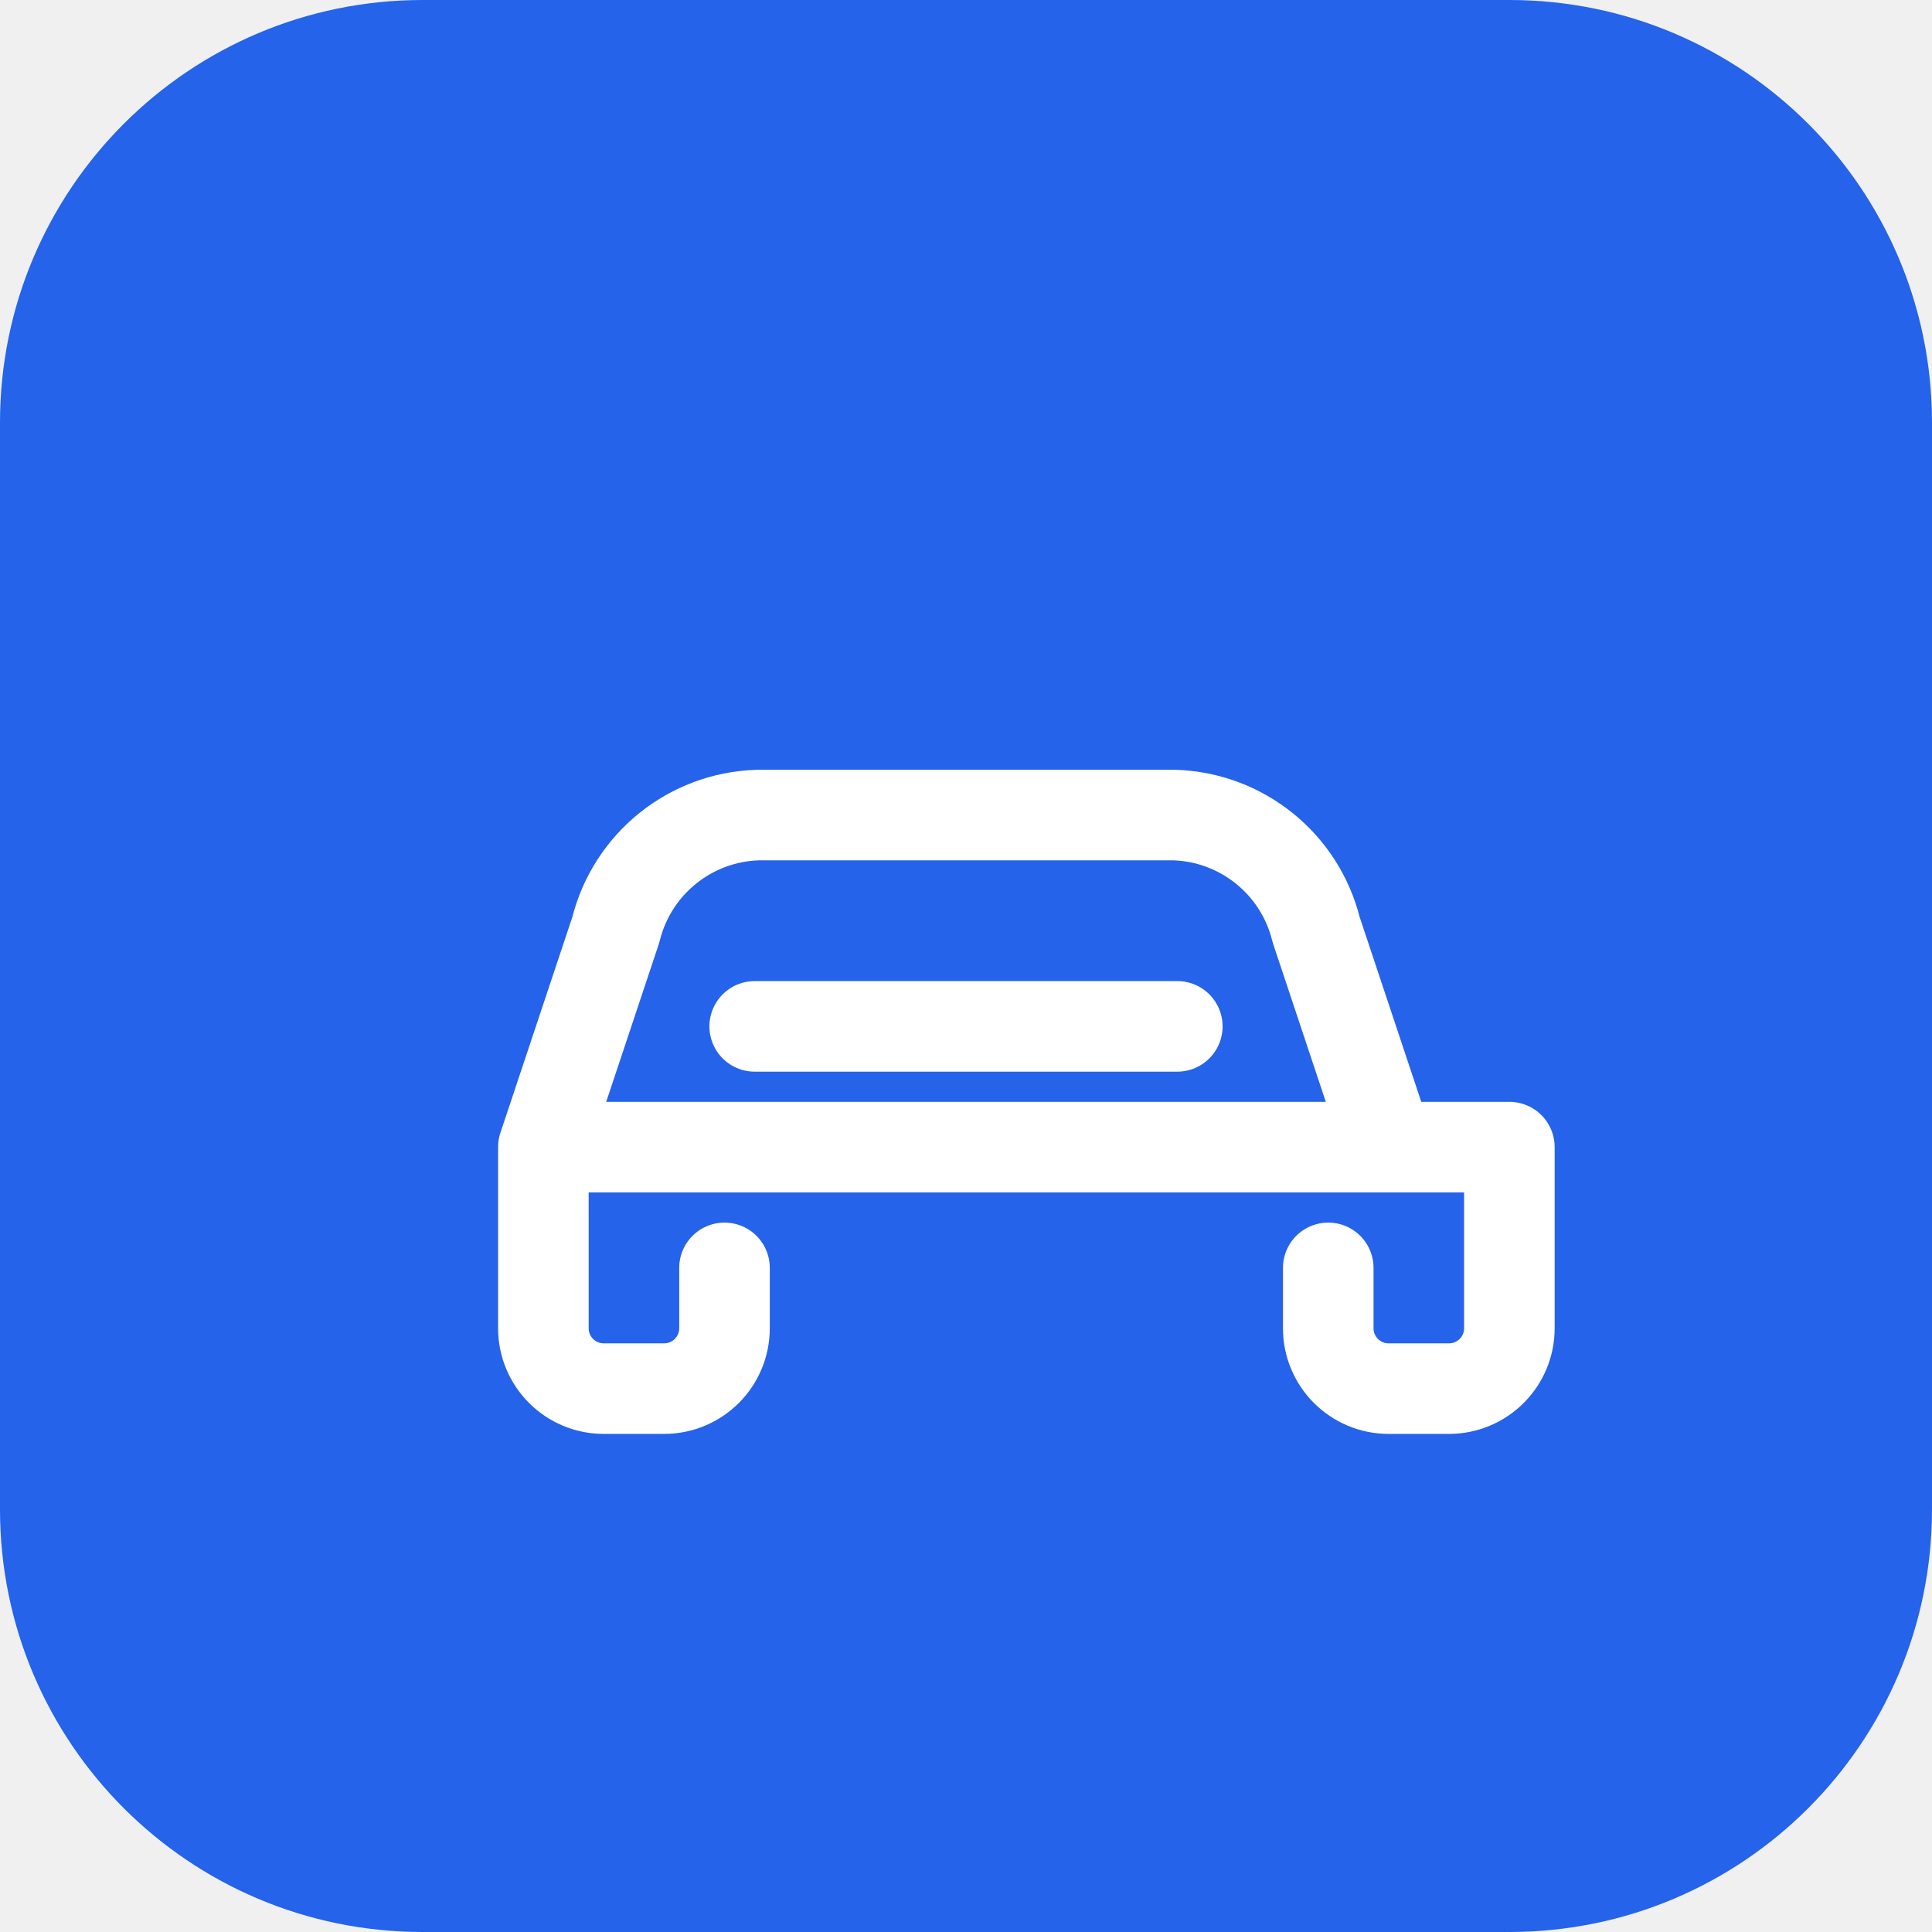
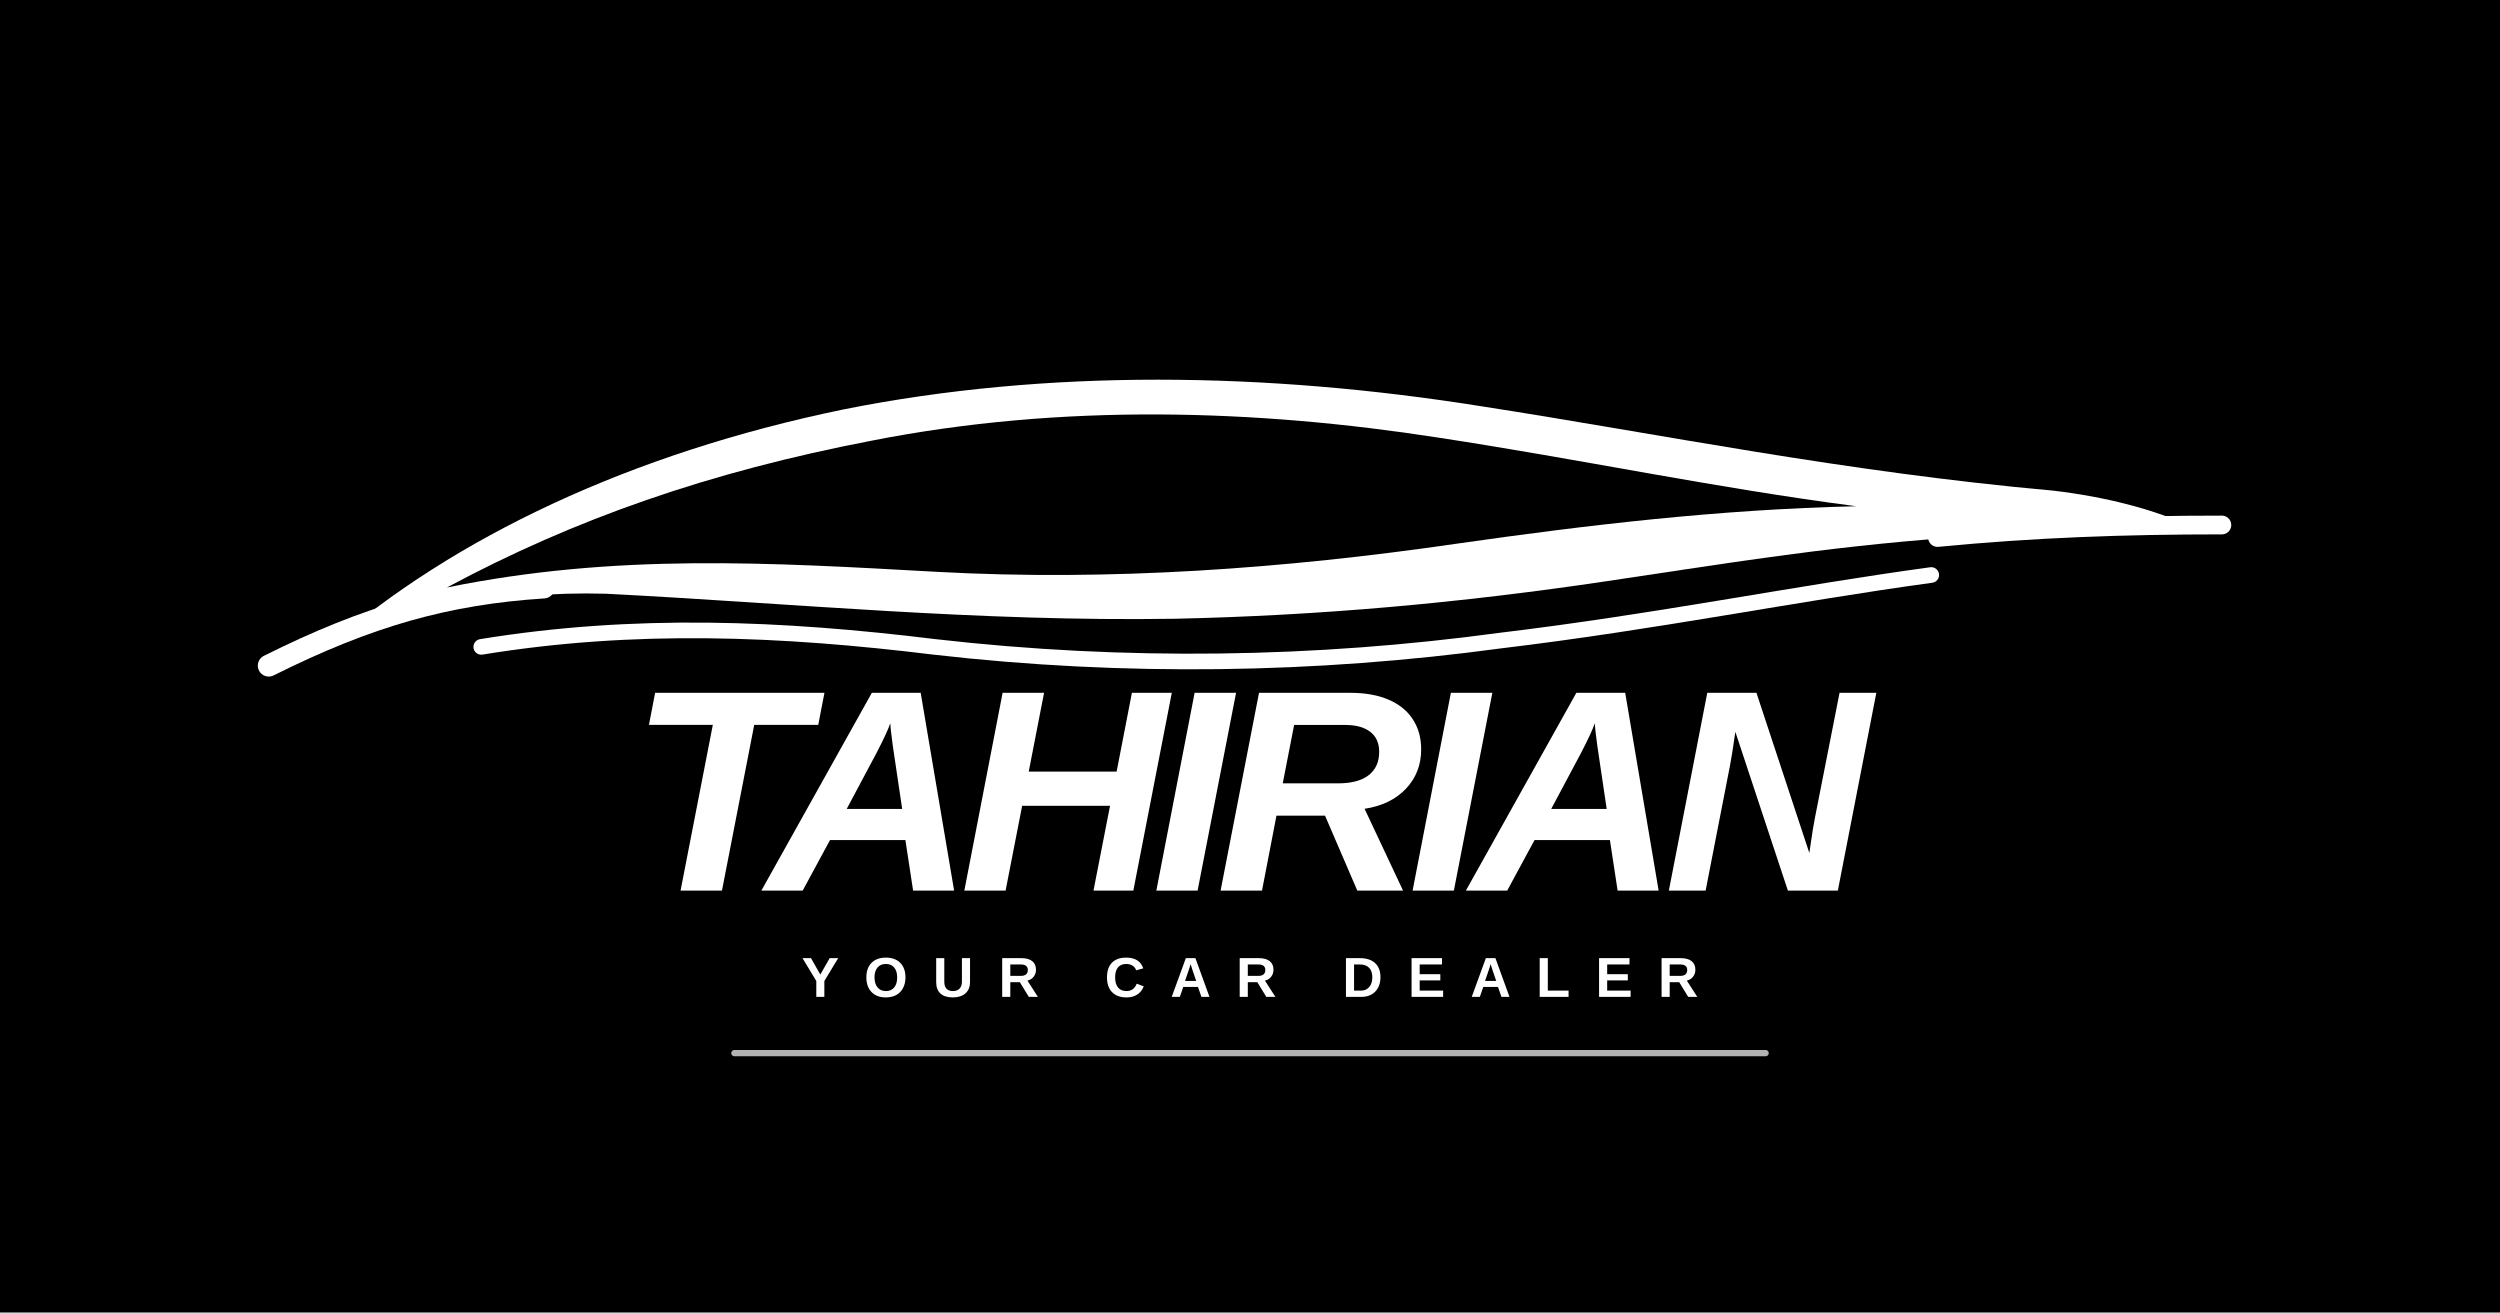
- <svg xmlns="http://www.w3.org/2000/svg" viewBox="0 0 64 64" fill="none">
-   <rect width="64" height="64" rx="14" fill="#2563EB" />
-   <path d="M18 38l2.4-7.2A5 5 0 0 1 25.1 27h13.8a5 5 0 0 1 4.7 3.8L46 38m-28 0h28m-28 0v6a2 2 0 0 0 2 2h2a2 2 0 0 0 2-2v-2m20 0v2a2 2 0 0 0 2 2h2a2 2 0 0 0 2-2v-6m-28 0h28M25 34h14" stroke="#fff" stroke-width="3" stroke-linecap="round" stroke-linejoin="round" />
+ <svg xmlns="http://www.w3.org/2000/svg" viewBox="0 0 800 420" width="800" height="420" fill="none">
+   <rect width="800" height="420" fill="#000000" />
+   <path d="M105 207        C145 172 202 145 270 131        C335 118 405 119 474 130        C532 139 590 151 657 157        C674 159 689 163 700 168        C677 169 652 170 625 172        C583 175 548 181 514 186        C467 193 422 197 376 198        C313 199 253 193 194 190        C160 189 130 196 105 207Z" fill="#ffffff" />
+   <path d="M143 188        C184 166 227 151 279 141        C340 129 402 131 460 140        C506 147 548 156 594 162        C550 163 508 168 466 174        C411 182 355 186 300 183        C246 180 197 177 143 188Z" fill="#000000" />
+   <path d="M86 213        C118 197 143 190 174 188" stroke="#ffffff" stroke-width="7" stroke-linecap="round" />
+   <path d="M620 172        C651 169 680 168 711 168" stroke="#ffffff" stroke-width="6" stroke-linecap="round" />
+   <path d="M154 207        C203 199 250 201 299 207        C360 214 421 213 480 205        C530 199 574 190 618 184" stroke="#ffffff" stroke-width="5" stroke-linecap="round" />
+   <text x="400" y="285" text-anchor="middle" fill="#ffffff" font-family="Arial Black, Arial, Helvetica, sans-serif" font-size="92" font-weight="900" font-style="italic" letter-spacing="-5">
+     TAHIRIAN
+   </text>
+   <text x="400" y="319" text-anchor="middle" fill="#ffffff" font-family="Arial, Helvetica, sans-serif" font-size="18" font-weight="700" letter-spacing="8">
+     YOUR CAR DEALER
+   </text>
+   <path d="M235 337        H565" stroke="#ffffff" stroke-width="2" stroke-linecap="round" opacity="0.7" />
</svg>
